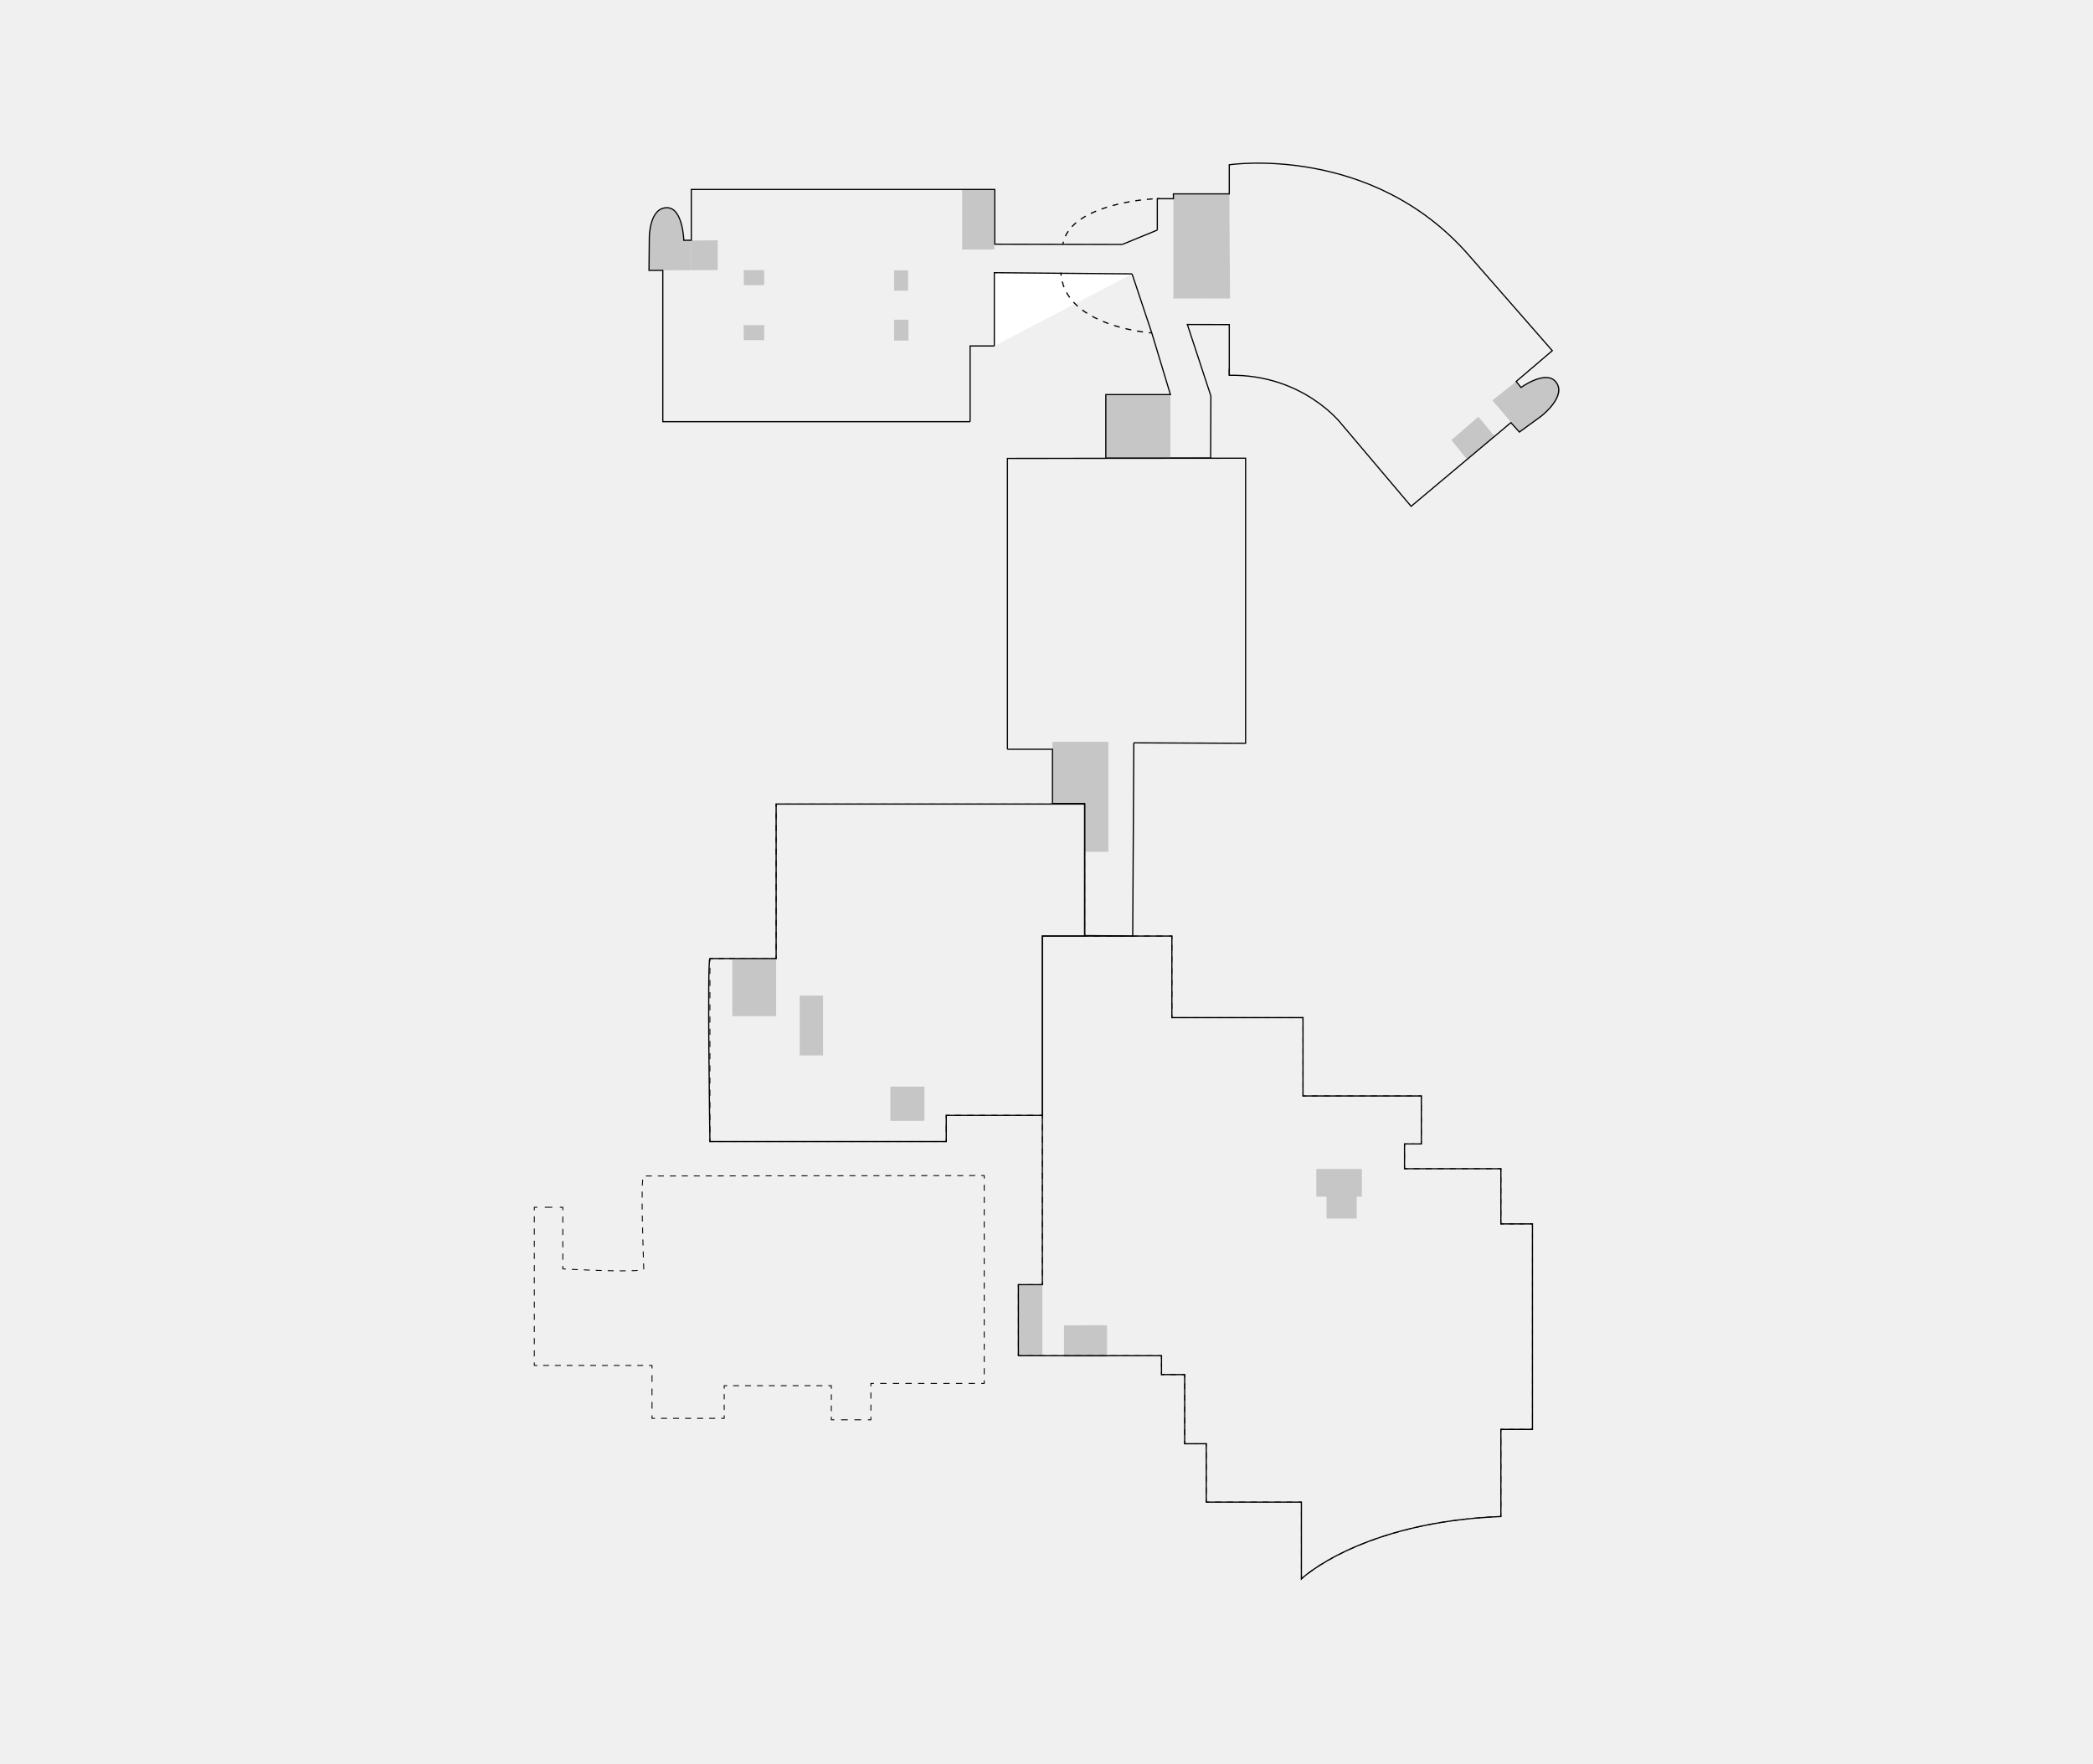
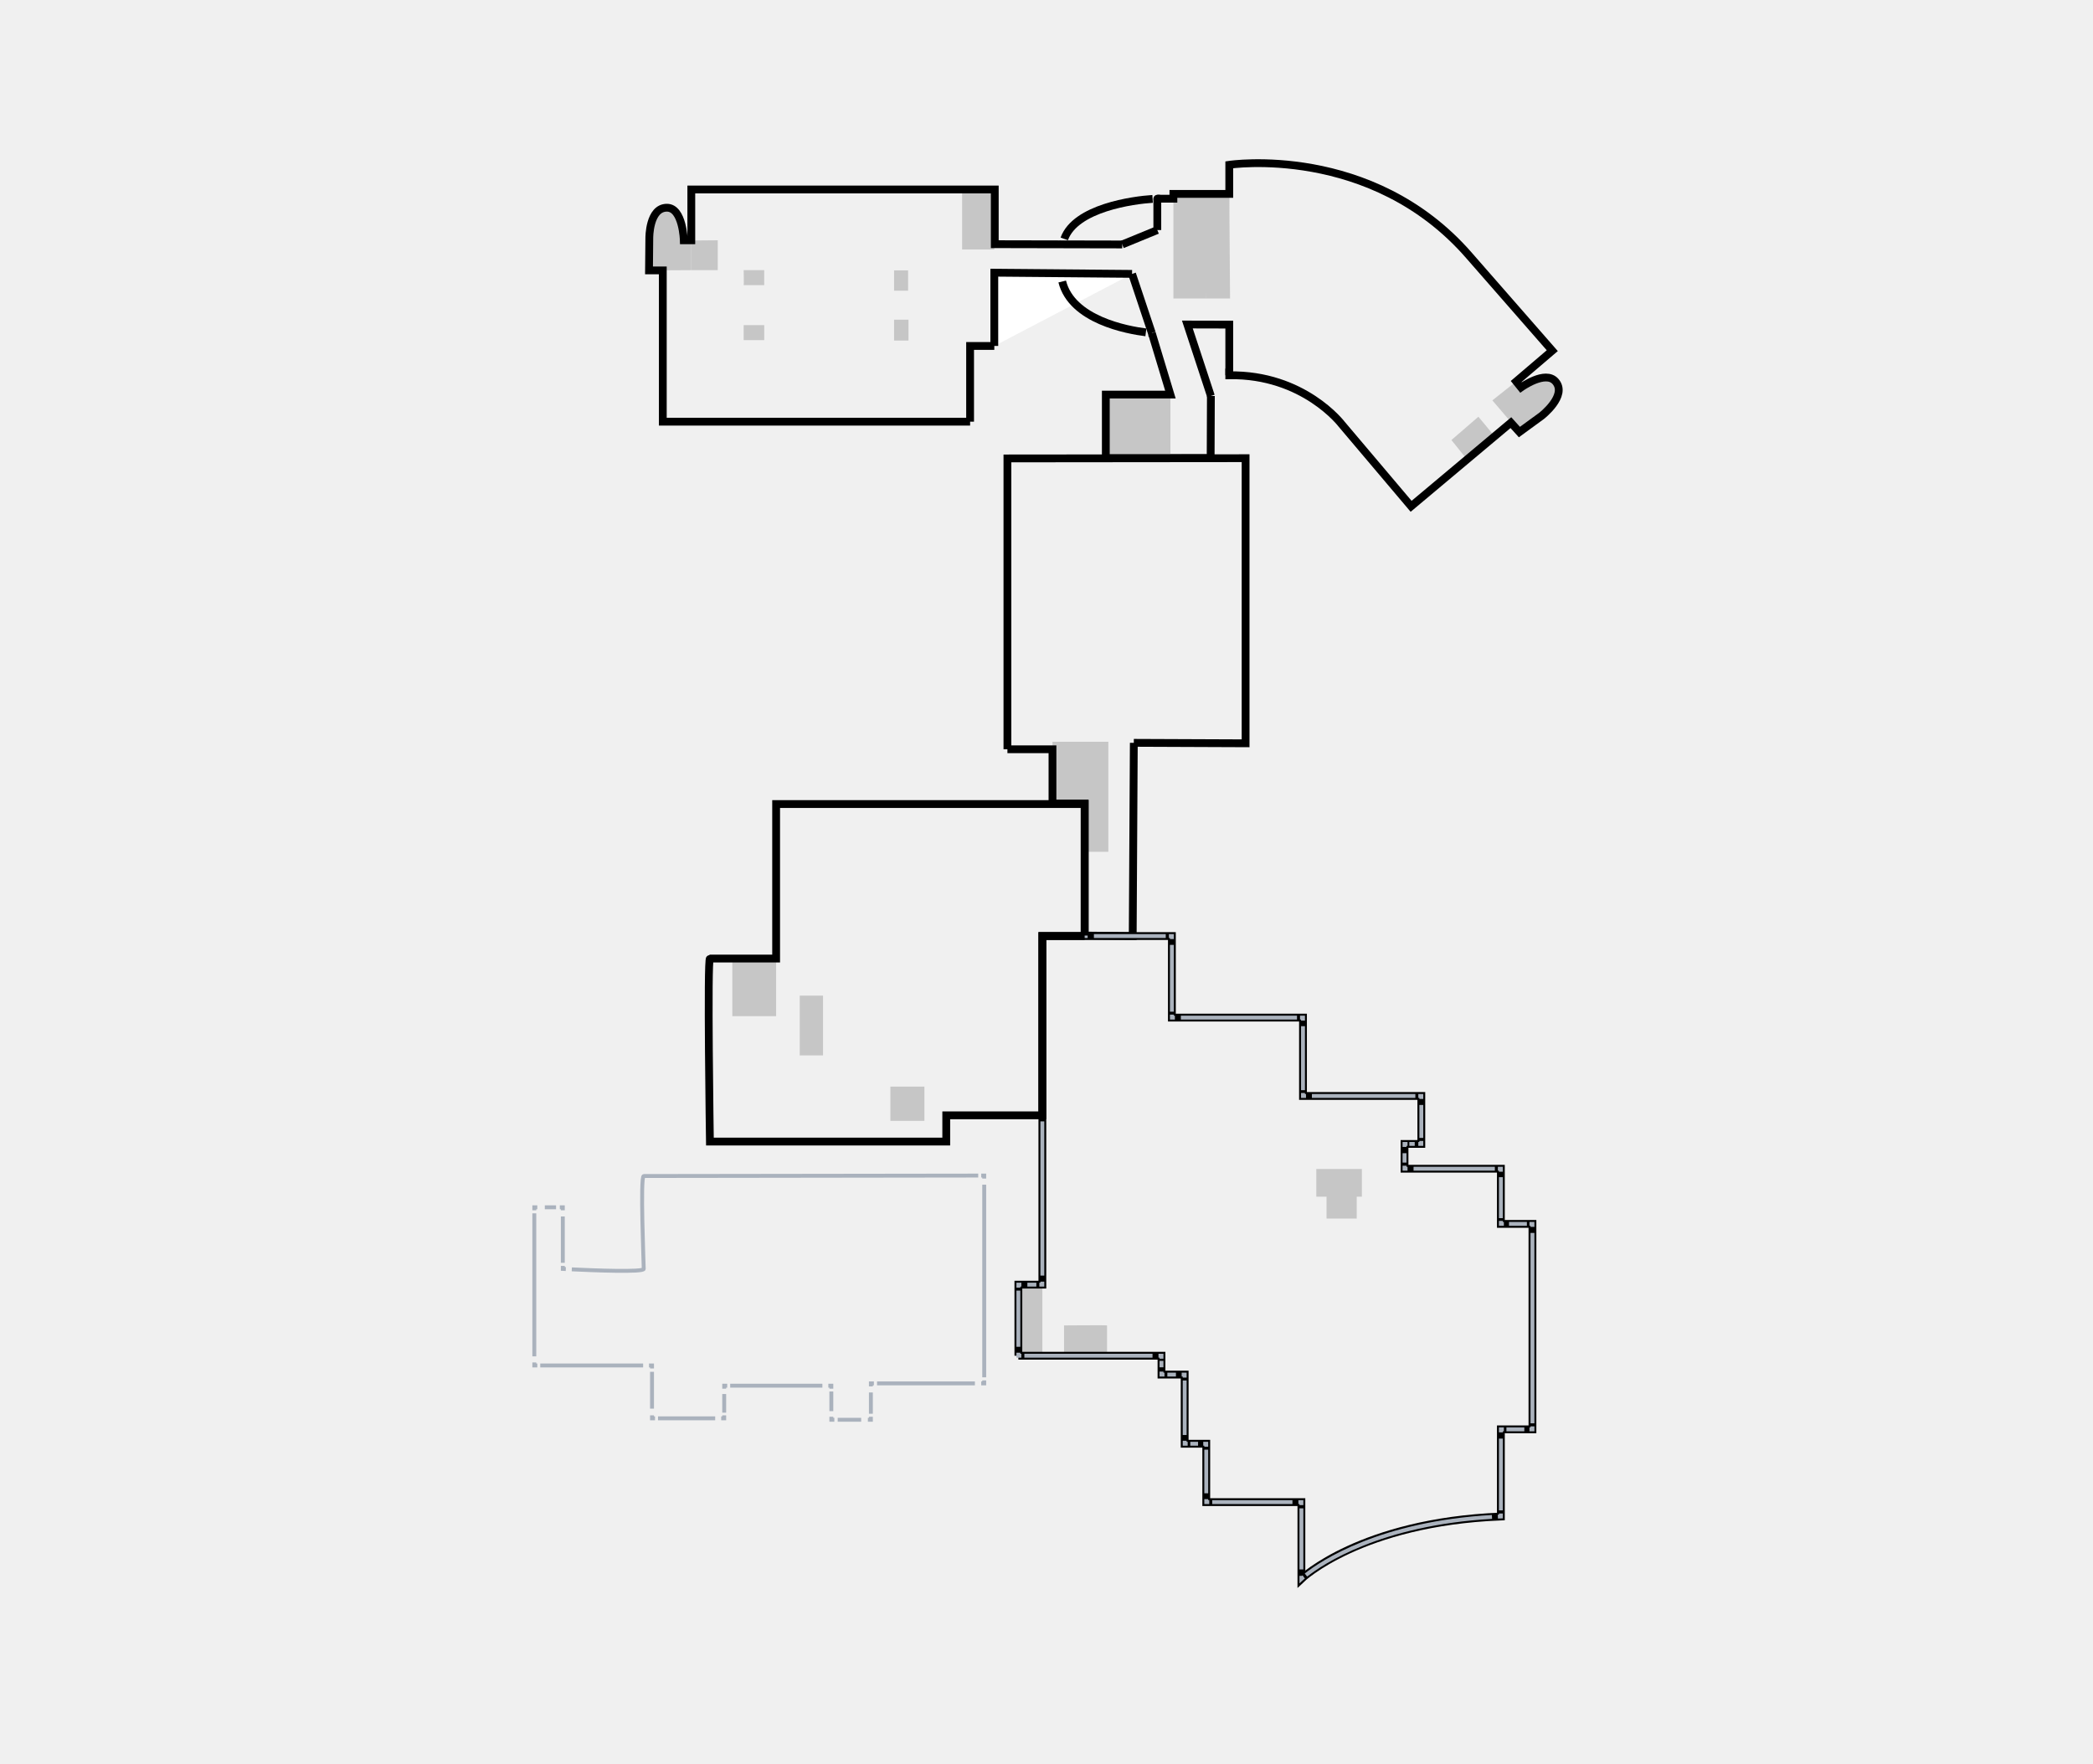
<svg xmlns="http://www.w3.org/2000/svg" viewBox="0 0 6973.28 5874.38">
  <defs>
    <style>
-       .cls-1 {
-         stroke-dasharray: 0 0 17.04 17.04;
-       }
- 
-       .cls-1, .cls-2, .cls-3, .cls-4, .cls-5, .cls-6, .cls-7, .cls-8, .cls-9, .cls-10, .cls-11, .cls-12, .cls-13, .cls-14, .cls-15, .cls-16, .cls-17, .cls-18, .cls-19, .cls-20, .cls-21, .cls-22, .cls-23, .cls-24, .cls-25, .cls-26, .cls-27, .cls-28, .cls-29, .cls-30, .cls-31, .cls-32, .cls-33, .cls-34, .cls-35, .cls-36, .cls-37, .cls-38, .cls-39, .cls-40, .cls-41, .cls-42, .cls-43, .cls-44, .cls-45, .cls-46, .cls-47, .cls-48, .cls-49, .cls-50, .cls-51, .cls-52 {
-         stroke: #000;
-         stroke-miterlimit: 10;
-       }
- 
-       .cls-1, .cls-2, .cls-3, .cls-4, .cls-5, .cls-6, .cls-7, .cls-8, .cls-9, .cls-10, .cls-11, .cls-12, .cls-13, .cls-14, .cls-15, .cls-16, .cls-17, .cls-18, .cls-19, .cls-20, .cls-21, .cls-22, .cls-23, .cls-24, .cls-25, .cls-26, .cls-27, .cls-29, .cls-30, .cls-31, .cls-32, .cls-33, .cls-34, .cls-35, .cls-36, .cls-37, .cls-38, .cls-39, .cls-40, .cls-41, .cls-42, .cls-43, .cls-44, .cls-45, .cls-46, .cls-47, .cls-48, .cls-49, .cls-50, .cls-51, .cls-52 {
-         fill: none;
-       }
- 
-       .cls-1, .cls-2, .cls-4, .cls-5, .cls-6, .cls-7, .cls-8, .cls-9, .cls-10, .cls-11, .cls-12, .cls-13, .cls-14, .cls-15, .cls-17, .cls-18, .cls-19, .cls-20, .cls-21, .cls-22, .cls-23, .cls-24, .cls-25, .cls-26, .cls-27, .cls-29, .cls-30, .cls-31, .cls-32, .cls-33, .cls-34, .cls-35, .cls-37, .cls-38, .cls-39, .cls-40, .cls-41, .cls-42, .cls-43, .cls-44, .cls-45, .cls-46, .cls-47, .cls-48, .cls-49, .cls-50, .cls-51, .cls-52 {
-         stroke-width: 3px;
-       }
- 
-       .cls-2 {
-         stroke-dasharray: 0 0 19.68 19.68;
-       }
- 
-       .cls-3, .cls-16, .cls-28, .cls-36 {
-         stroke-width: 4px;
-       }
- 
-       .cls-4 {
-         stroke-dasharray: 0 0 19.59 19.59;
-       }
- 
-       .cls-5 {
-         stroke-dasharray: 0 0 20.82 20.82;
-       }
- 
-       .cls-6 {
-         stroke-dasharray: 0 0 19.79 19.79;
-       }
- 
-       .cls-7 {
-         stroke-dasharray: 0 0 20.15 20.15;
-       }
- 
-       .cls-8 {
-         stroke-dasharray: 0 0 22.31 22.31;
-       }
- 
-       .cls-9 {
-         stroke-dasharray: 0 0 22.35 22.35;
-       }
- 
-       .cls-10 {
-         stroke-dasharray: 0 0 18.71 18.71;
-       }
- 
-       .cls-11 {
-         stroke-dasharray: 0 0 20.86 20.86;
-       }
- 
-       .cls-12 {
-         stroke-dasharray: 0 0 19.13 19.13;
-       }
- 
-       .cls-13 {
-         stroke-dasharray: 0 0 20.07 20.07;
-       }
- 
-       .cls-14 {
-         stroke-dasharray: 0 0 19.86 19.86;
-       }
- 
-       .cls-15 {
-         stroke-dasharray: 0 0 19.85 19.85;
-       }
- 
-       .cls-16 {
-         stroke-dasharray: 0 0 19.73 19.73;
-       }
- 
-       .cls-17 {
-         stroke-dasharray: 0 0 20.02 20.02;
-       }
- 
-       .cls-18 {
-         stroke-dasharray: 0 0 20.59 20.59;
-       }
- 
-       .cls-19 {
-         stroke-dasharray: 0 0 17.75 17.75;
-       }
- 
-       .cls-20 {
-         stroke-dasharray: 0 0 19.97 19.97;
-       }
- 
-       .cls-21 {
-         stroke-dasharray: 0 0 19.7 19.7;
-       }
- 
-       .cls-23 {
-         stroke-dasharray: 0 0 20.24 20.24;
-       }
- 
-       .cls-24 {
-         stroke-dasharray: 0 0 20.14 20.14;
-       }
- 
-       .cls-25 {
-         stroke-dasharray: 0 0 19.8 19.8;
-       }
- 
-       .cls-26 {
-         stroke-dasharray: 0 0 19.36 19.36;
-       }
- 
-       .cls-27 {
-         stroke-dasharray: 0 0 18.54 18.54;
-       }
- 
-       .cls-28 {
-         fill: #fff;
-       }
- 
-       .cls-29 {
-         stroke-dasharray: 0 0 21.43 21.43;
-       }
- 
-       .cls-30 {
-         stroke-dasharray: 0 0 20.38 20.38;
-       }
- 
-       .cls-31 {
-         stroke-dasharray: 0 0 20.33 20.33;
-       }
- 
-       .cls-32 {
-         stroke-dasharray: 0 0 24.99 24.99;
-       }
- 
-       .cls-33 {
-         stroke-dasharray: 0 0 20.8 20.8;
-       }
- 
-       .cls-34 {
-         stroke-dasharray: 0 0 21.04 21.04;
-       }
- 
-       .cls-35 {
-         stroke-dasharray: 0 0 11.98 11.98;
-       }
- 
-       .cls-36 {
-         stroke-dasharray: 0 0 19.33 19.33;
-       }
- 
-       .cls-37 {
-         stroke-dasharray: 0 0 20.05 20.05;
-       }
- 
-       .cls-38 {
-         stroke-dasharray: 0 0 14.3 14.3;
-       }
- 
-       .cls-39 {
-         stroke-dasharray: 0 0 19.82 19.82;
-       }
- 
-       .cls-40 {
-         stroke-dasharray: 0 0 22.44 22.44;
-       }
- 
-       .cls-41 {
-         stroke-dasharray: 0 0 19.65 19.65;
-       }
- 
-       .cls-42 {
-         stroke-dasharray: 0 0 19.95 19.95;
-       }
- 
-       .cls-43 {
-         stroke-dasharray: 0 0 20.01 20.01;
-       }
- 
-       .cls-44 {
-         stroke-dasharray: 0 0 18.2 18.2;
-       }
- 
-       .cls-45 {
-         stroke-dasharray: 0 0 19.08 19.08;
-       }
- 
-       .cls-46 {
-         stroke-dasharray: 0 0 19.91 19.91;
-       }
- 
-       .cls-53 {
-         fill: #c6c6c6;
-       }
- 
-       .cls-47 {
-         stroke-dasharray: 0 0 20.28 20.28;
-       }
- 
-       .cls-48 {
-         stroke-dasharray: 0 0 19.71 19.71;
-       }
- 
-       .cls-49 {
-         stroke-dasharray: 0 0 17.31 17.31;
-       }
- 
-       .cls-50 {
-         stroke-dasharray: 0 0 19.96 19.96;
-       }
- 
-       .cls-51 {
-         stroke-dasharray: 0 0 19.38 19.38;
-       }
- 
-       .cls-52 {
-         stroke-dasharray: 0 0 18.24 18.24;
-       }
-     </style>
+     .cls-1 { stroke: #000; stroke-miterlimit: 10; fill: none; stroke-width: 26px; }
+     .cls-2 { stroke: #000; stroke-miterlimit: 10; fill: none; stroke-width: 26px; }
+     .cls-3 { stroke: #000; stroke-miterlimit: 10; fill: none; stroke-width: 26px; }
+     .cls-4 { stroke: #000; stroke-miterlimit: 10; fill: none; stroke-width: 26px; }
+     .cls-5 { stroke: #000; stroke-miterlimit: 10; fill: none; stroke-width: 26px; }
+     .cls-6 { stroke: #000; stroke-miterlimit: 10; fill: none; stroke-width: 26px; }
+     .cls-7 { stroke: #000; stroke-miterlimit: 10; fill: none; stroke-width: 26px; }
+     .cls-8 { stroke: #000; stroke-miterlimit: 10; fill: none; stroke-width: 26px; }
+     .cls-9 { stroke: #000; stroke-miterlimit: 10; fill: none; stroke-width: 26px; }
+     .cls-10 { stroke: #000; stroke-miterlimit: 10; fill: none; stroke-width: 26px; }
+     .cls-11 { stroke: #000; stroke-miterlimit: 10; fill: none; stroke-width: 26px; }
+     .cls-12 { stroke: #000; stroke-miterlimit: 10; fill: none; stroke-width: 26px; }
+     .cls-13 { stroke: #000; stroke-miterlimit: 10; fill: none; stroke-width: 26px; }
+     .cls-14 { stroke: #000; stroke-miterlimit: 10; fill: none; stroke-width: 26px; }
+     .cls-15 { stroke: #000; stroke-miterlimit: 10; fill: none; stroke-width: 26px; }
+     .cls-16 { stroke: #000; stroke-miterlimit: 10; fill: none; stroke-width: 26px; }
+     .cls-17 { stroke: #000; stroke-miterlimit: 10; fill: none; stroke-width: 26px; }
+     .cls-18 { stroke: #000; stroke-miterlimit: 10; fill: none; stroke-width: 26px; }
+     .cls-19 { stroke: #000; stroke-miterlimit: 10; fill: none; stroke-width: 26px; }
+     .cls-20 { stroke: #000; stroke-miterlimit: 10; fill: none; stroke-width: 26px; }
+     .cls-21 { stroke: #000; stroke-miterlimit: 10; fill: none; stroke-width: 26px; }
+     .cls-22 { stroke: #000; stroke-miterlimit: 10; fill: none; stroke-width: 26px; }
+     .cls-23 { stroke: #000; stroke-miterlimit: 10; fill: none; stroke-width: 26px; }
+     .cls-24 { stroke: #000; stroke-miterlimit: 10; fill: none; stroke-width: 26px; }
+     .cls-25 { stroke: #000; stroke-miterlimit: 10; fill: none; stroke-width: 26px; }
+     .cls-26 { stroke: #000; stroke-miterlimit: 10; fill: none; stroke-width: 26px; }
+     .cls-27 { stroke: #000; stroke-miterlimit: 10; fill: none; stroke-width: 26px; }
+     .cls-28 { stroke: #000; stroke-miterlimit: 10; stroke-width: 26px; fill: #fff; }
+     .cls-29 { stroke: #000; stroke-miterlimit: 10; fill: none; stroke-width: 26px; }
+     .cls-30 { stroke: #000; stroke-miterlimit: 10; fill: none; stroke-width: 26px; }
+     .cls-31 { stroke: #000; stroke-miterlimit: 10; fill: none; stroke-width: 26px; }
+     .cls-32 { stroke: #000; stroke-miterlimit: 10; fill: none; stroke-width: 26px; }
+     .cls-33 { stroke: #000; stroke-miterlimit: 10; fill: none; stroke-width: 26px; }
+     .cls-34 { stroke: #000; stroke-miterlimit: 10; fill: none; stroke-width: 26px; }
+     .cls-35 { stroke: #000; stroke-miterlimit: 10; fill: none; stroke-width: 26px; }
+     .cls-36 { stroke: #000; stroke-miterlimit: 10; fill: none; stroke-width: 26px; }
+     .cls-37 { stroke: #000; stroke-miterlimit: 10; fill: none; stroke-width: 26px; }
+     .cls-38 { stroke: #000; stroke-miterlimit: 10; fill: none; stroke-width: 26px; }
+     .cls-39 { stroke: #000; stroke-miterlimit: 10; fill: none; stroke-width: 26px; }
+     .cls-40 { stroke: #000; stroke-miterlimit: 10; fill: none; stroke-width: 26px; }
+     .cls-41 { stroke: #000; stroke-miterlimit: 10; fill: none; stroke-width: 26px; }
+     .cls-42 { stroke: #000; stroke-miterlimit: 10; fill: none; stroke-width: 26px; }
+     .cls-43 { stroke: #000; stroke-miterlimit: 10; fill: none; stroke-width: 26px; }
+     .cls-44 { stroke: #000; stroke-miterlimit: 10; fill: none; stroke-width: 26px; }
+     .cls-45 { stroke: #000; stroke-miterlimit: 10; fill: none; stroke-width: 26px; }
+     .cls-46 { stroke: #000; stroke-miterlimit: 10; fill: none; stroke-width: 26px; }
+     .cls-47 { stroke: #000; stroke-miterlimit: 10; fill: none; stroke-width: 26px; }
+     .cls-48 { stroke: #000; stroke-miterlimit: 10; fill: none; stroke-width: 26px; }
+     .cls-49 { stroke: #000; stroke-miterlimit: 10; fill: none; stroke-width: 26px; }
+     .cls-50 { stroke: #000; stroke-miterlimit: 10; fill: none; stroke-width: 26px; }
+     .cls-51 { stroke: #000; stroke-miterlimit: 10; fill: none; stroke-width: 26px; }
+     .cls-52 { stroke: #000; stroke-miterlimit: 10; fill: none; stroke-width: 26px; }
+     .cls-53 { fill: #c6c6c6; }
+     #LEVEL_1_DASH, #LEVEL_1_DASH * { stroke: #aab2bd !important; stroke-width: 13px !important; stroke-dasharray: 46 34 !important; stroke-linecap: butt !important; }
+   </style>
  </defs>
  <g id="east_wing_ground" data-name="east wing ground">
    <g id="Layer_3" data-name="Layer 3">
      <rect class="cls-53" x="3392.94" y="4280.01" width="79.92" height="236.77" />
      <rect class="cls-53" x="4385.6" y="3894.65" width="151.83" height="92.35" />
      <rect class="cls-53" x="4419.64" y="3978.12" width="100.62" height="81.69" />
      <path class="cls-53" d="m3545.06,4520.33v-104.48s143.24-1.18,143.24,0v104.48h-143.24Z" />
    </g>
    <g id="Layer_2" data-name="Layer 2">
      <path class="cls-3" d="m3392.94,4516.78v-236.77h79.92v-1161.36h431.52v271.7h436.84v261.05h394.22v159.81h-55.94v82.58h320.98v183.79h105.21v684.57h-105.21v290.34c-467.48,18.64-664.59,207.77-664.59,207.77v-255.71h-316.98v-194.45h-71.92v-230.41h-77.25v-62.89h-476.8" />
    </g>
  </g>
  <g id="perry_L2" data-name="perry L2">
    <g id="Layer_3-2" data-name="Layer 3">
      <polyline class="cls-53" points="3506.56 2677.1 3506.56 2471.31 3692.77 2471.31 3692.77 2837.95 3613.8 2837.95 3613.8 2677.1" />
    </g>
    <g id="Layer_2-2" data-name="Layer 2">
      <polyline class="cls-3" points="3777.55 2474.89 3773.9 3118.65 3613.75 3116.99 3613.8 2677.1 3506.56 2677.1 3506.56 2496.33 3356.44 2496.33" />
      <polyline class="cls-3" points="3356.44 2496.33 3356.44 1527.32 4149.97 1526.55 4149.97 2476.42 3777.55 2474.89" />
    </g>
  </g>
  <g id="LEVEL_1_DASH" data-name="LEVEL 1 DASH">
    <g>
      <line class="cls-22" x1="3613.75" y1="2839.8" x2="3613.75" y2="2849.8" />
      <line class="cls-46" x1="3613.75" y1="2869.71" x2="3613.75" y2="3098.69" />
      <polyline class="cls-22" points="3613.75 3108.65 3613.75 3118.65 3623.75 3118.65" />
      <line class="cls-5" x1="3644.56" y1="3118.65" x2="3883.96" y2="3118.65" />
      <polyline class="cls-22" points="3894.37 3118.65 3904.37 3118.65 3904.37 3128.65" />
      <line class="cls-26" x1="3904.37" y1="3148.01" x2="3904.37" y2="3370.67" />
      <polyline class="cls-22" points="3904.37 3380.35 3904.37 3390.35 3914.37 3390.35" />
      <line class="cls-15" x1="3934.22" y1="3390.35" x2="4321.28" y2="3390.35" />
      <polyline class="cls-22" points="4331.21 3390.35 4341.21 3390.35 4341.21 3400.35" />
      <line class="cls-27" x1="4341.21" y1="3418.89" x2="4341.21" y2="3632.13" />
      <polyline class="cls-22" points="4341.21 3641.4 4341.21 3651.4 4351.21 3651.4" />
      <line class="cls-21" x1="4370.9" y1="3651.4" x2="4715.58" y2="3651.4" />
      <polyline class="cls-22" points="4725.43 3651.4 4735.43 3651.4 4735.43 3661.4" />
      <line class="cls-20" x1="4735.43" y1="3681.37" x2="4735.43" y2="3791.22" />
      <polyline class="cls-22" points="4735.43 3801.21 4735.43 3811.21 4725.43 3811.21" />
      <line class="cls-35" x1="4713.45" y1="3811.21" x2="4695.48" y2="3811.21" />
      <polyline class="cls-22" points="4689.49 3811.21 4679.49 3811.21 4679.49 3821.21" />
      <line class="cls-11" x1="4679.49" y1="3842.07" x2="4679.49" y2="3873.36" />
      <polyline class="cls-22" points="4679.49 3883.79 4679.49 3893.79 4689.49 3893.79" />
      <line class="cls-13" x1="4709.56" y1="3893.79" x2="4980.44" y2="3893.79" />
      <polyline class="cls-22" points="4990.47 3893.79 5000.47 3893.79 5000.47 3903.79" />
      <line class="cls-44" x1="5000.47" y1="3921.98" x2="5000.47" y2="4058.48" />
      <polyline class="cls-22" points="5000.47 4067.58 5000.47 4077.58 5010.47 4077.58" />
      <line class="cls-1" x1="5027.52" y1="4077.58" x2="5087.17" y2="4077.58" />
      <polyline class="cls-22" points="5095.69 4077.58 5105.69 4077.58 5105.69 4087.58" />
      <line class="cls-24" x1="5105.69" y1="4107.71" x2="5105.69" y2="4742.07" />
      <polyline class="cls-22" points="5105.69 4752.14 5105.69 4762.14 5095.69 4762.14" />
      <line class="cls-1" x1="5078.64" y1="4762.14" x2="5018.99" y2="4762.14" />
      <polyline class="cls-22" points="5010.47 4762.14 5000.47 4762.14 5000.47 4772.14" />
      <line class="cls-33" x1="5000.47" y1="4792.94" x2="5000.47" y2="5032.09" />
      <path class="cls-22" d="m5000.47,5042.49v10c-3.34.13-6.67.28-9.99.43" />
      <path class="cls-41" d="m4970.86,5053.92c-372.54,21.15-566.79,151.93-619.8,193.6" />
      <path class="cls-22" d="m4343.42,5253.69c-5.05,4.21-7.54,6.57-7.54,6.57v-10" />
      <line class="cls-29" x1="4335.89" y1="5228.83" x2="4335.89" y2="5025.26" />
      <polyline class="cls-22" points="4335.89 5014.55 4335.89 5004.55 4325.89 5004.55" />
      <line class="cls-25" x1="4306.09" y1="5004.55" x2="4038.8" y2="5004.55" />
      <polyline class="cls-22" points="4028.9 5004.55 4018.9 5004.55 4018.9 4994.55" />
      <line class="cls-51" x1="4018.9" y1="4975.16" x2="4018.9" y2="4829.79" />
      <polyline class="cls-22" points="4018.9 4820.1 4018.9 4810.1 4008.9 4810.1" />
      <line class="cls-49" x1="3991.6" y1="4810.1" x2="3965.64" y2="4810.1" />
      <polyline class="cls-22" points="3956.99 4810.1 3946.99 4810.1 3946.99 4800.1" />
      <line class="cls-12" x1="3946.99" y1="4780.97" x2="3946.99" y2="4599.25" />
      <polyline class="cls-22" points="3946.99 4589.69 3946.99 4579.69 3936.99 4579.69" />
      <line class="cls-45" x1="3917.9" y1="4579.69" x2="3889.27" y2="4579.69" />
      <polyline class="cls-22" points="3879.73 4579.69 3869.73 4579.69 3869.73 4569.69" />
      <line class="cls-38" x1="3869.73" y1="4555.39" x2="3869.73" y2="4533.95" />
      <polyline class="cls-22" points="3869.73 4526.8 3869.73 4516.8 3859.73 4516.8" />
      <line class="cls-14" x1="3839.87" y1="4516.8" x2="3412.87" y2="4516.8" />
      <polyline class="cls-22" points="3402.94 4516.8 3392.94 4516.8 3392.94 4506.8" />
      <line class="cls-48" x1="3392.94" y1="4487.09" x2="3392.94" y2="4299.86" />
      <polyline class="cls-22" points="3392.94 4290.01 3392.94 4280.01 3402.94 4280.01" />
      <line class="cls-50" x1="3422.89" y1="4280.01" x2="3452.83" y2="4280.01" />
      <polyline class="cls-22" points="3462.81 4280.01 3472.81 4280.01 3472.81 4270.01" />
      <line class="cls-7" x1="3472.81" y1="4249.86" x2="3472.81" y2="3736.05" />
      <polyline class="cls-22" points="3472.81 3725.97 3472.81 3715.97 3462.81 3715.97" />
      <line class="cls-43" x1="3442.8" y1="3715.97" x2="3172.64" y2="3715.97" />
      <polyline class="cls-22" points="3162.64 3715.97 3152.64 3715.97 3152.64 3725.97" />
      <line class="cls-40" x1="3152.64" y1="3748.41" x2="3152.64" y2="3782.07" />
      <polyline class="cls-22" points="3152.64 3793.29 3152.64 3803.29 3142.64 3803.29" />
      <line class="cls-2" x1="3122.96" y1="3803.29" x2="2385.07" y2="3803.29" />
      <polyline class="cls-22" points="2375.24 3803.29 2365.24 3803.29 2365.24 3793.29" />
      <line class="cls-31" x1="2365.24" y1="3772.96" x2="2365.24" y2="3213.75" />
      <polyline class="cls-22" points="2365.24 3203.58 2365.24 3193.58 2375.24 3193.58" />
      <line class="cls-52" x1="2393.47" y1="3193.58" x2="2566.72" y2="3193.58" />
      <polyline class="cls-22" points="2575.84 3193.58 2585.84 3193.58 2585.84 3183.58" />
      <line class="cls-6" x1="2585.84" y1="3163.8" x2="2585.84" y2="2698.84" />
      <polyline class="cls-22" points="2585.84 2688.95 2585.84 2678.95 2595.84 2678.95" />
      <line class="cls-17" x1="2615.85" y1="2678.95" x2="3486.56" y2="2678.95" />
      <line class="cls-22" x1="3496.56" y1="2678.95" x2="3506.56" y2="2678.95" />
    </g>
    <g>
      <path class="cls-22" d="m3269.14,3916.59c6.54,0,10-.01,10-.01v10" />
      <line class="cls-30" x1="3279.14" y1="3946.96" x2="3279.14" y2="4588.81" />
      <polyline class="cls-22" points="3279.14 4599 3279.14 4609 3269.14 4609" />
      <line class="cls-34" x1="3248.1" y1="4609" x2="2922.04" y2="4609" />
      <polyline class="cls-22" points="2911.52 4609 2901.52 4609 2901.52 4619" />
      <line class="cls-23" x1="2901.52" y1="4639.24" x2="2901.52" y2="4710.07" />
      <polyline class="cls-22" points="2901.52 4720.19 2901.52 4730.19 2891.52 4730.19" />
      <line class="cls-9" x1="2869.17" y1="4730.19" x2="2790.95" y2="4730.19" />
      <polyline class="cls-22" points="2779.78 4730.19 2769.78 4730.19 2769.78 4720.19" />
      <line class="cls-10" x1="2769.78" y1="4701.48" x2="2769.78" y2="4636.01" />
      <polyline class="cls-22" points="2769.78 4626.66 2769.78 4616.66 2759.78 4616.66" />
      <line class="cls-39" x1="2739.96" y1="4616.66" x2="2432.75" y2="4616.66" />
      <polyline class="cls-22" points="2422.84 4616.66 2412.84 4616.66 2412.84 4626.66" />
      <line class="cls-19" x1="2412.84" y1="4644.41" x2="2412.84" y2="4706.55" />
      <polyline class="cls-22" points="2412.84 4715.43 2412.84 4725.43 2402.84 4725.43" />
      <line class="cls-37" x1="2382.79" y1="4725.43" x2="2192.35" y2="4725.43" />
      <polyline class="cls-22" points="2182.33 4725.43 2172.33 4725.43 2172.33 4715.43" />
      <line class="cls-8" x1="2172.33" y1="4693.12" x2="2172.33" y2="4570.42" />
      <polyline class="cls-22" points="2172.33 4559.26 2172.33 4549.26 2162.33 4549.26" />
      <line class="cls-4" x1="2142.74" y1="4549.26" x2="1799.95" y2="4549.26" />
      <polyline class="cls-22" points="1790.16 4549.26 1780.16 4549.26 1780.16 4539.26" />
      <line class="cls-47" x1="1780.16" y1="4518.98" x2="1780.16" y2="4042.42" />
      <polyline class="cls-22" points="1780.16 4032.28 1780.16 4022.28 1790.16 4022.28" />
      <line class="cls-32" x1="1815.15" y1="4022.28" x2="1852.64" y2="4022.28" />
      <polyline class="cls-22" points="1865.14 4022.28 1875.14 4022.28 1875.14 4032.28" />
      <line class="cls-18" x1="1875.14" y1="4052.87" x2="1875.14" y2="4207.27" />
      <path class="cls-22" d="m1875.14,4217.56v10s3.61.2,9.98.52" />
      <path class="cls-42" d="m1905.05,4229.07c70.21,3.35,239.71,10.22,239.71-1.51,0-14.79-12.18-309.45,0-309.45,11.21,0,963.72-1.3,1114.4-1.5" />
    </g>
  </g>
  <g id="OCC_L2-L4" data-name="OCC L2-L4">
    <g id="Layer_3-3" data-name="Layer 3">
      <polygon class="cls-53" points="2391.31 800.53 2391.31 900.1 2303.23 900.1 2303.23 801.3 2391.31 800.53" />
      <rect class="cls-53" x="3205.53" y="631.25" width="107.23" height="199.91" />
      <path class="cls-53" d="m2477.7,900.1h68.43v49.96s-69.45,0-68.43,0,0-49.96,0-49.96Z" />
      <rect class="cls-53" x="2477.69" y="1083.17" width="68.44" height="50.04" />
      <rect class="cls-53" x="2978.8" y="1065.13" width="48" height="69.45" />
      <rect class="cls-53" x="2978.8" y="900.87" width="46.72" height="67.66" />
      <path class="cls-53" d="m2303.23,801.3h-25.02s-4.09-106.72-56.17-109.28-59.74,94.72-59.74,94.72v114.13l140.94-.77v-98.81h-.01Z" />
    </g>
    <g id="Layer_2-3" data-name="Layer 2">
      <path class="cls-3" d="m3738.99,814.45l-424.7-.9v-182.3h-1011.06v169.28h-25.02s-2.91-108.47-56.17-108.51c-59.74-.05-58.72,101.11-58.72,101.11l-1.02,107.74h45.96v504h1023.83" />
      <polyline class="cls-28" points="3312.76 1152.62 3312.76 908.53 3771.73 912.49" />
      <polyline class="cls-3" points="3312.76 1152.62 3232.08 1152.62 3232.08 1404.87" />
    </g>
  </g>
  <g id="MOB_L2" data-name="MOB L2">
    <g id="Layer_3-4" data-name="Layer 3">
      <polygon class="cls-53" points="3909.46 645.94 3909.46 994.45 4018.99 994.45 4018.99 740.15 4094.31 740.15 4095.59 645.94 3909.46 645.94" />
      <path class="cls-53" d="m4979.35,1453.8c.45-.38-53.73-65.39-53.73-65.39l-89.87,77.62,51.88,64.7,91.72-76.93h0Z" />
      <path class="cls-53" d="m5051.5,1270.96l16.09,19.91s72-61.27,116.17-18.38-43.86,109.97-43.86,109.97l-77.67,57.01-90.09-105.61,79.37-62.9h0Z" />
      <rect class="cls-53" x="3684.27" y="1314.62" width="215.23" height="211.4" />
      <polyline class="cls-53" points="4018.99 994.45 4095.59 994.45 4098.22 994.45 4095.59 645.94 3998.15 720.74 4018.22 987.56" />
    </g>
    <g id="Layer_2-4" data-name="Layer 2">
      <line class="cls-3" x1="4095.59" y1="1228.07" x2="4095.59" y2="1250.27" />
      <polyline class="cls-3" points="3837.46 1109.34 3899.5 1314.62 3684.27 1314.62 3684.27 1526.03 4033.54 1526.03 4034.31 1319.22" />
      <g>
        <path class="cls-3" d="m3534.64,908.53c.19,3.38.48,6.7.86,9.96" />
        <path class="cls-16" d="m3539.02,937.91c31.77,128.1,217.27,161.72,278.7,169.39" />
        <path class="cls-3" d="m3827.51,1108.43c6.38.67,9.95.91,9.95.91" />
      </g>
      <line class="cls-3" x1="3738.99" y1="814.45" x2="3855.84" y2="766.45" />
      <line class="cls-3" x1="3855.84" y1="662.03" x2="3855.84" y2="766.45" />
      <g>
        <path class="cls-3" d="m3855.84,662.03c-4.34,0,12.03,0,3.65,0" />
        <path class="cls-36" d="m3840.17,662.65c-63.61,4.01-257.24,29.67-294.3,133.3" />
        <path class="cls-3" d="m3543.04,805.19c-.82,3.19-1.49,6.46-2.02,9.79" />
      </g>
      <path class="cls-3" d="m4034.31,1319.22l-78.34-238.05,139.61.35v168.77c248.17-3.83,374.55,163.15,374.55,163.15l231.32,273.45,332.43-278.81,28.34,31.4,73.53-53.62s87.57-67.91,46.72-114.89c-33.7-38.75-114.89,19.91-114.89,19.91l-16.09-19.91,120.26-102.64-277.28-317.11c-325.28-373.79-798.89-302.18-798.89-302.18v96.9h-186.13v16.09h-53.61" />
    </g>
    <line class="cls-3" x1="3771.73" y1="912.49" x2="3837.46" y2="1109.34" />
  </g>
  <g id="nw_wing_BASEMENT" data-name="nw wing BASEMENT">
    <g id="Layer_3-5" data-name="Layer 3">
      <rect class="cls-53" x="2439.8" y="3193.58" width="146.04" height="192" />
      <rect class="cls-53" x="2966.52" y="3620.22" width="113.36" height="114.13" />
    </g>
    <g id="Layer_2-5" data-name="Layer 2">
      <path class="cls-3" d="m3613.75,3118.52h-140.94v597.45h-320.17v87.32h-787.4s-9.19-609.7,0-609.7h220.6v-514.73h1027.91v438.13" />
      <rect class="cls-53" x="2664.48" y="3317.15" width="77.62" height="199.15" />
    </g>
  </g>
</svg>
